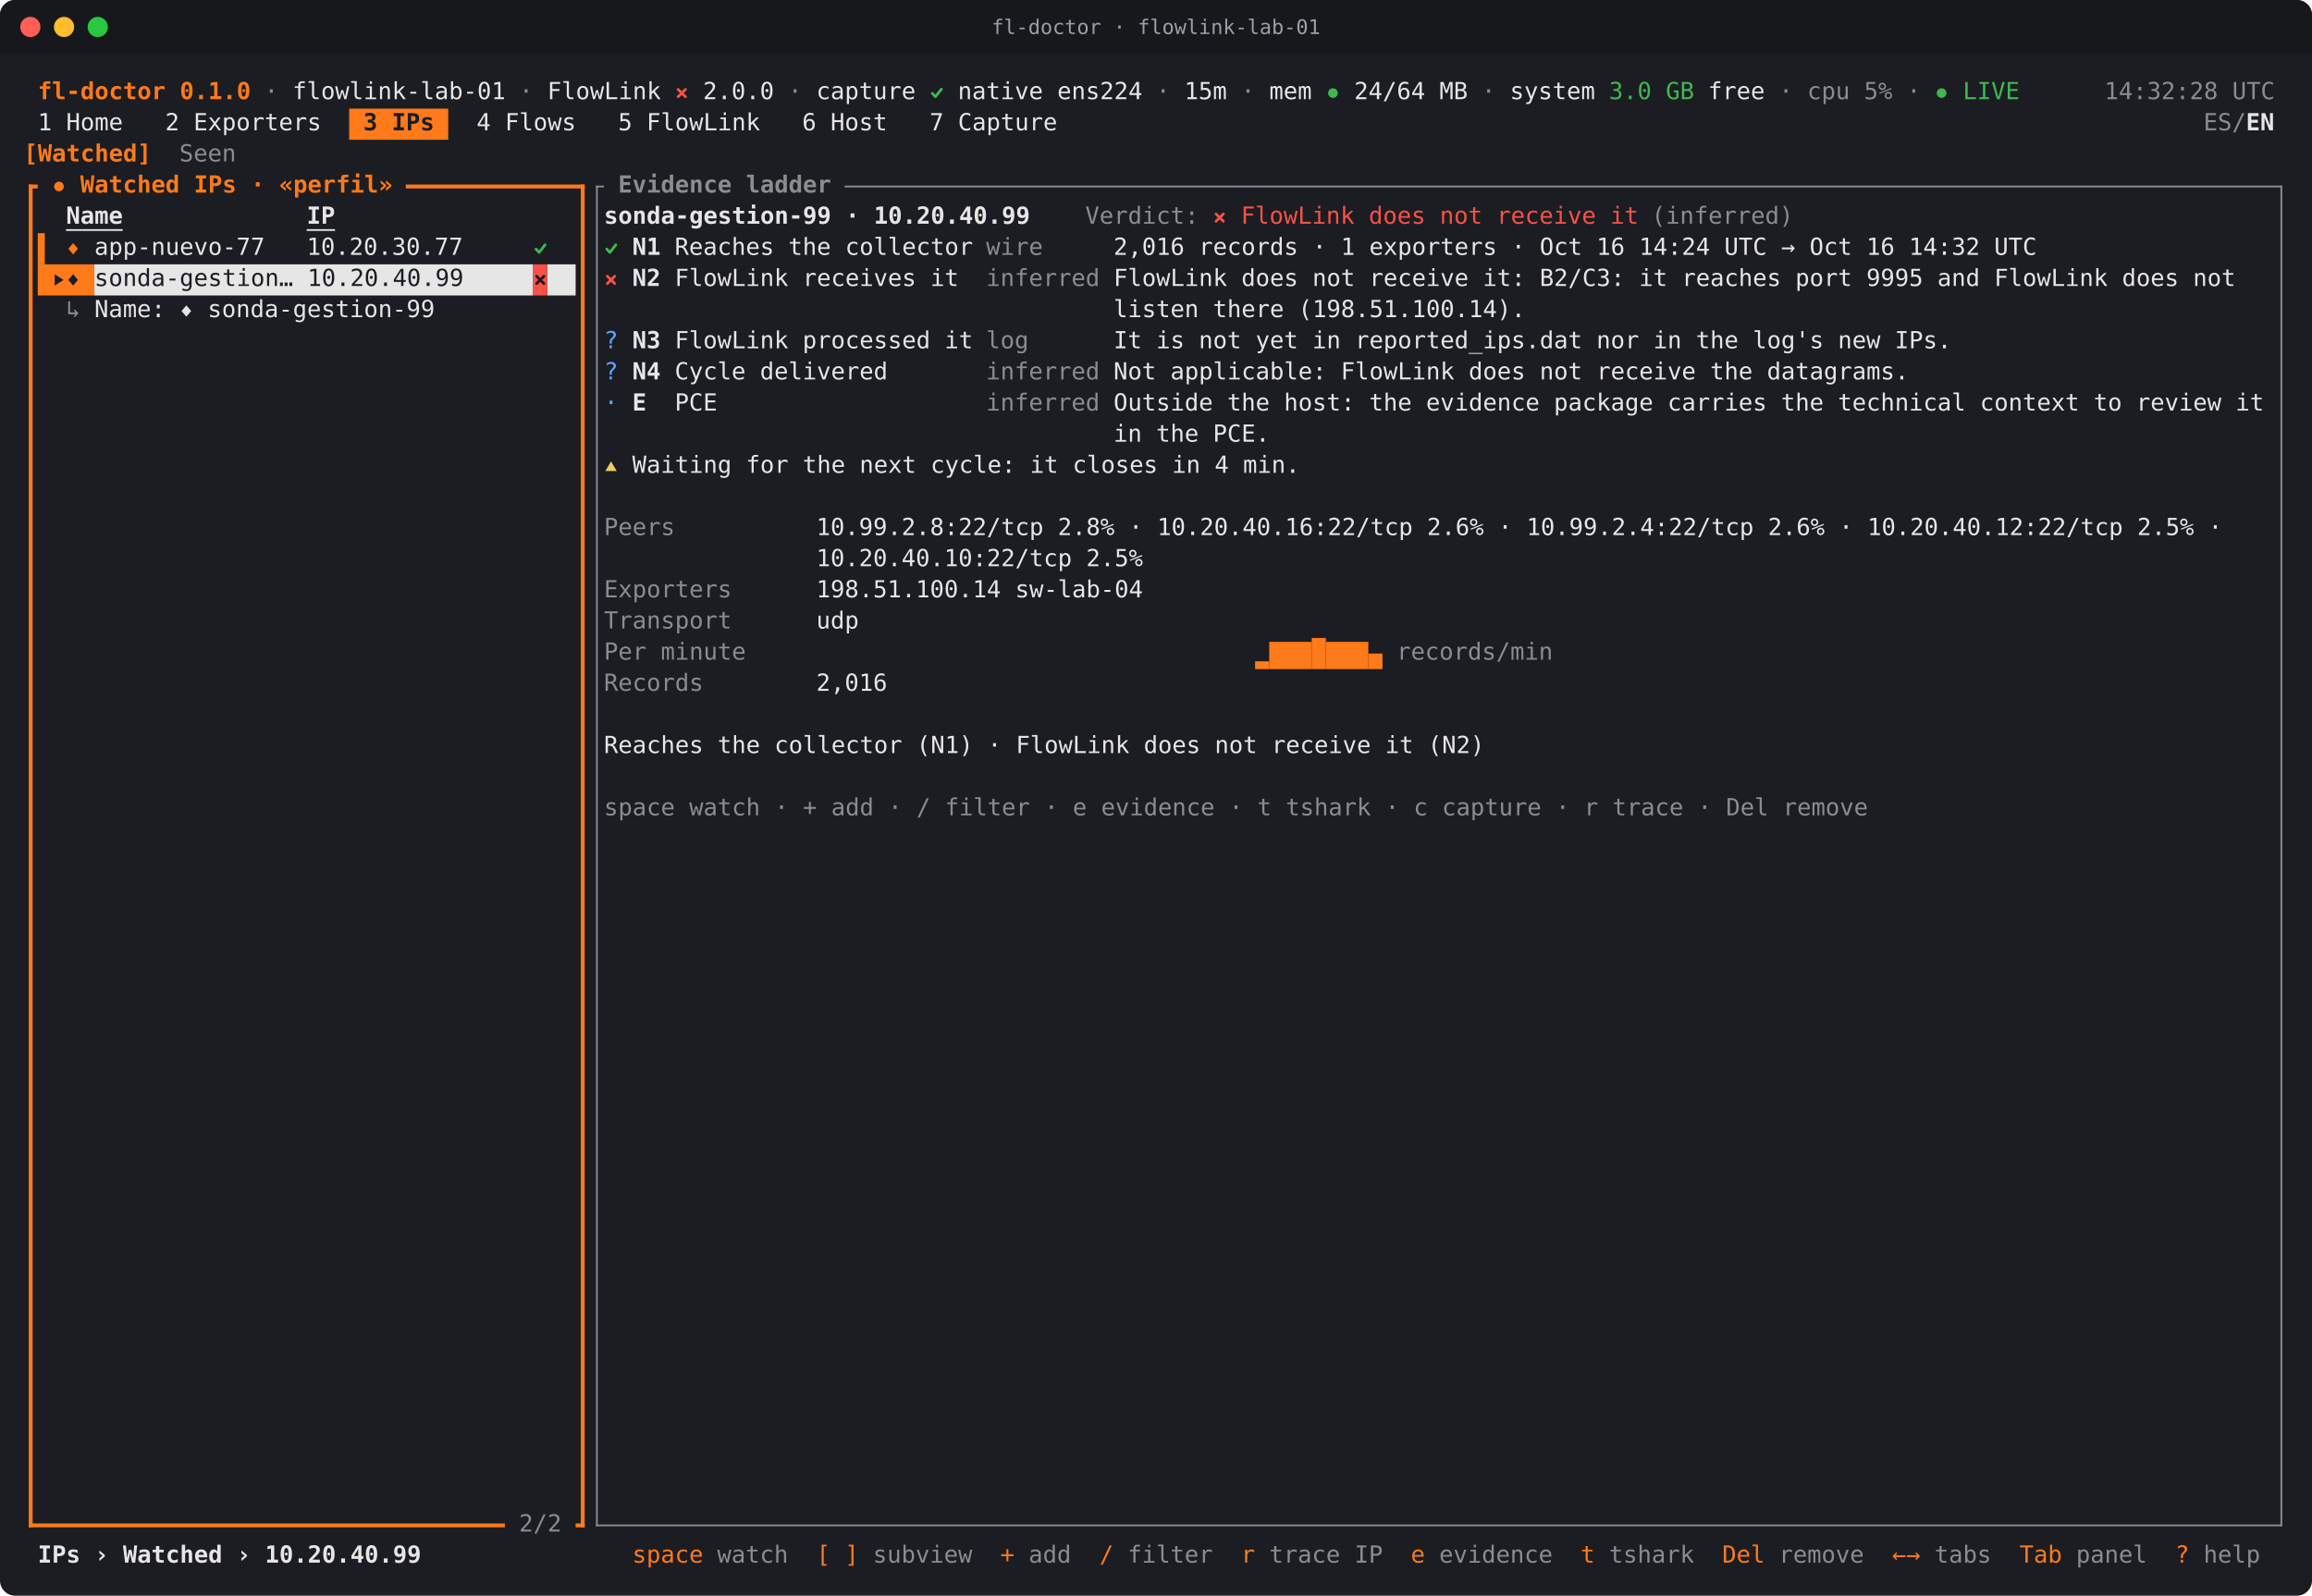
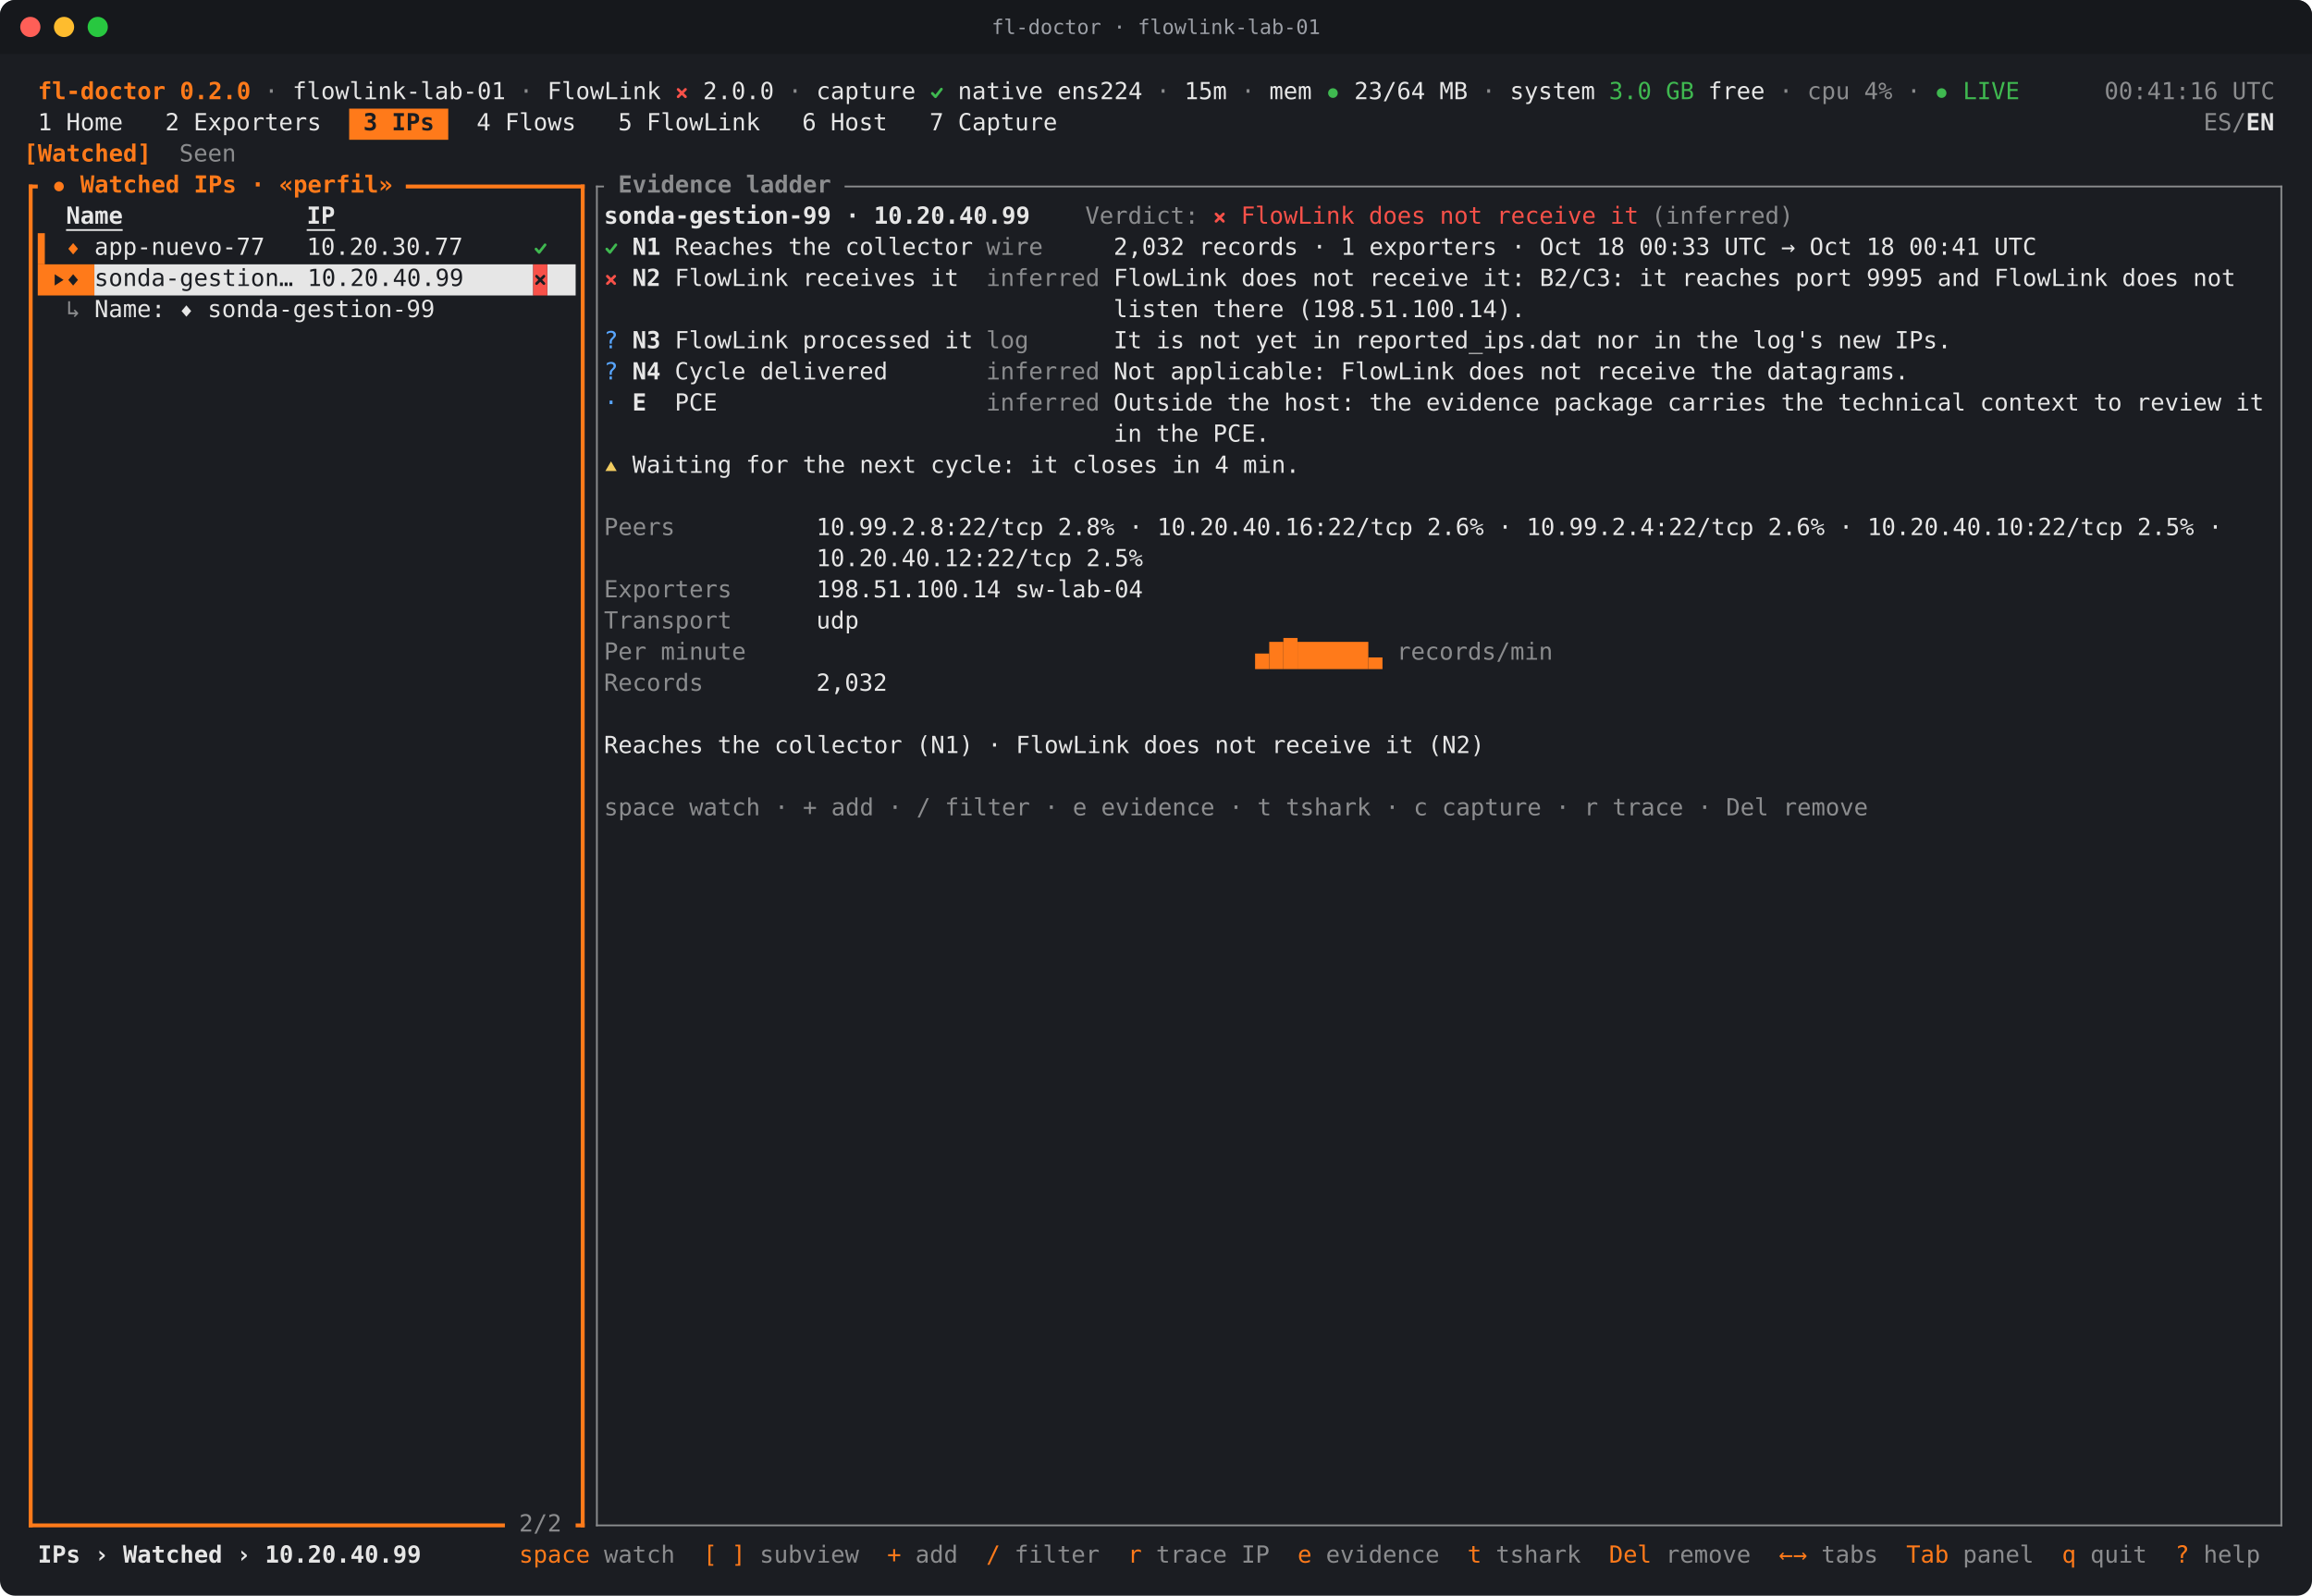
<svg xmlns="http://www.w3.org/2000/svg" role="img" viewBox="0 0 1372 947.04" width="1372" height="947.04" aria-label="fl-doctor · flowlink-lab-01">
  <style>text{font-family:'JetBrains Mono','Cascadia Mono','SF Mono',Menlo,'DejaVu Sans Mono','Liberation Mono',Consolas,monospace;font-size:14px;white-space:pre}.b{font-weight:700}.i{font-style:italic}.c0{fill:#ff7a1a}.c1{fill:#8b8c8e}.c2{fill:#e6e6e6}.c3{fill:#3fb950}.c4{fill:#1b1d22}.c5{fill:#f85149}.c6{fill:#58a6ff}</style>
  <rect width="1372" height="947.04" rx="9" fill="#1b1d22" />
  <path d="M0 9a9 9 0 0 1 9-9h1354a9 9 0 0 1 9 9v23H0z" fill="#16181c" />
  <circle cx="18" cy="16" r="6" fill="#ff5f57" />
  <circle cx="38" cy="16" r="6" fill="#febc2e" />
  <circle cx="58" cy="16" r="6" fill="#28c840" />
  <text x="686" y="20.2" text-anchor="middle" style="font-size:12px" fill="#c8ccd4" fill-opacity=".75">fl-doctor · flowlink-lab-01</text>
  <rect x="22.4" y="156.88" width="4.2" height="18.48" fill="#1b1d22" />
  <rect x="353.68" y="110.16" width="1.05" height="795.69" fill="#8b8c8e" />
  <rect x="353.68" y="110.16" width="4.72" height="1.05" fill="#8b8c8e" />
  <rect x="353.68" y="904.79" width="1000.65" height="1.05" fill="#8b8c8e" />
  <rect x="501.2" y="110.16" width="853.12" height="1.05" fill="#8b8c8e" />
  <rect x="1353.28" y="110.16" width="1.05" height="795.69" fill="#8b8c8e" />
  <rect x="56" y="156.88" width="260.4" height="18.48" fill="#e6e6e6" />
  <rect x="324.8" y="156.88" width="16.8" height="18.48" fill="#e6e6e6" />
  <rect x="316.4" y="156.88" width="8.4" height="18.48" fill="#f85149" />
  <rect x="17.05" y="109.53" width="2.31" height="796.95" fill="#ff7a1a" />
  <rect x="17.05" y="109.53" width="5.35" height="2.31" fill="#ff7a1a" />
  <rect x="17.05" y="904.16" width="282.56" height="2.31" fill="#ff7a1a" />
  <rect x="22.4" y="138.4" width="4.2" height="18.48" fill="#ff7a1a" />
  <rect x="22.4" y="156.88" width="33.6" height="18.48" fill="#ff7a1a" />
  <rect x="207.2" y="64.48" width="58.8" height="18.48" fill="#ff7a1a" />
  <rect x="240.8" y="109.53" width="106.15" height="2.31" fill="#ff7a1a" />
  <rect x="341.6" y="904.16" width="5.35" height="2.31" fill="#ff7a1a" />
  <rect x="344.64" y="109.53" width="2.31" height="796.95" fill="#ff7a1a" />
-   <rect x="744.8" y="392.5" width="8.4" height="4.62" fill="#ff7a1a" />
-   <rect x="753.2" y="380.95" width="25.2" height="16.17" fill="#ff7a1a" />
-   <rect x="778.4" y="378.64" width="8.4" height="18.48" fill="#ff7a1a" />
-   <rect x="786.8" y="380.95" width="25.2" height="16.17" fill="#ff7a1a" />
-   <rect x="812" y="387.88" width="8.4" height="9.24" fill="#ff7a1a" />
+   <rect x="744.8" y="387.88" width="8.4" height="9.24" fill="#ff7a1a" />
+   <rect x="753.2" y="380.95" width="8.4" height="16.17" fill="#ff7a1a" />
+   <rect x="761.6" y="378.64" width="8.4" height="18.48" fill="#ff7a1a" />
+   <rect x="770" y="380.95" width="42" height="16.17" fill="#ff7a1a" />
+   <rect x="812" y="390.19" width="8.4" height="6.93" fill="#ff7a1a" />
  <path d="M402.42 53.06L406.78 57.42M406.78 53.06L402.42 57.42" fill="none" stroke="#f85149" stroke-width="1.6" stroke-linecap="round" />
  <path d="M553.28 55.41L555.13 57.42L558.66 52.89" fill="none" stroke="#3fb950" stroke-width="1.6" stroke-linecap="round" stroke-linejoin="round" />
  <circle cx="791" cy="55.24" r="2.86" fill="#3fb950" />
  <circle cx="1152.2" cy="55.24" r="2.86" fill="#3fb950" />
  <circle cx="35" cy="110.68" r="2.86" fill="#ff7a1a" />
  <path d="M721.62 126.98L725.98 131.34M725.98 126.98L721.62 131.34" fill="none" stroke="#f85149" stroke-width="1.6" stroke-linecap="round" />
  <path d="M43.4 144.28L46.26 147.64L43.4 151L40.54 147.64Z" fill="#ff7a1a" />
  <path d="M318.08 147.81L319.93 149.82L323.46 145.29" fill="none" stroke="#3fb950" stroke-width="1.6" stroke-linecap="round" stroke-linejoin="round" />
  <path d="M360.08 147.81L361.93 149.82L365.46 145.29" fill="none" stroke="#3fb950" stroke-width="1.6" stroke-linecap="round" stroke-linejoin="round" />
  <path d="M32.45 162.77L37.71 166.12L32.45 169.47Z" fill="#1b1d22" />
  <path d="M43.4 162.76L46.26 166.12L43.4 169.48L40.54 166.12Z" fill="#1b1d22" />
  <path d="M318.42 163.94L322.78 168.3M322.78 163.94L318.42 168.3" fill="none" stroke="#1b1d22" stroke-width="1.6" stroke-linecap="round" />
  <path d="M360.42 163.94L364.78 168.3M364.78 163.94L360.42 168.3" fill="none" stroke="#f85149" stroke-width="1.6" stroke-linecap="round" />
  <path d="M110.6 181.24L113.46 184.6L110.6 187.96L107.74 184.6Z" fill="#e6e6e6" />
  <path d="M362.6 273.81L365.95 279.55L359.25 279.55Z" fill="#f2cc60" />
-   <text class="c0 b" x="22.4" y="58.86" textLength="126" lengthAdjust="spacing" xml:space="preserve">fl-doctor 0.1.0</text>
+   <text class="c0 b" x="22.4" y="58.86" textLength="126" lengthAdjust="spacing" xml:space="preserve">fl-doctor 0.2.0</text>
  <text class="c1" x="156.8" y="58.86" textLength="8.4" lengthAdjust="spacing" xml:space="preserve">·</text>
  <text class="c2" x="173.6" y="58.86" textLength="126" lengthAdjust="spacing" xml:space="preserve">flowlink-lab-01</text>
  <text class="c1" x="308" y="58.86" textLength="8.4" lengthAdjust="spacing" xml:space="preserve">·</text>
  <text class="c2" x="324.8" y="58.86" textLength="67.2" lengthAdjust="spacing" xml:space="preserve">FlowLink</text>
  <text class="c2" x="417.2" y="58.86" textLength="42" lengthAdjust="spacing" xml:space="preserve">2.0.0</text>
  <text class="c1" x="467.6" y="58.86" textLength="8.4" lengthAdjust="spacing" xml:space="preserve">·</text>
  <text class="c2" x="484.4" y="58.86" textLength="58.8" lengthAdjust="spacing" xml:space="preserve">capture</text>
  <text class="c2" x="568.4" y="58.86" textLength="109.2" lengthAdjust="spacing" xml:space="preserve">native ens224</text>
  <text class="c1" x="686" y="58.86" textLength="8.4" lengthAdjust="spacing" xml:space="preserve">·</text>
  <text class="c2" x="702.8" y="58.86" textLength="25.2" lengthAdjust="spacing" xml:space="preserve">15m</text>
  <text class="c1" x="736.4" y="58.86" textLength="8.4" lengthAdjust="spacing" xml:space="preserve">·</text>
  <text class="c2" x="753.2" y="58.86" textLength="25.2" lengthAdjust="spacing" xml:space="preserve">mem</text>
-   <text class="c2" x="803.6" y="58.86" textLength="67.2" lengthAdjust="spacing" xml:space="preserve">24/64 MB</text>
+   <text class="c2" x="803.6" y="58.86" textLength="67.2" lengthAdjust="spacing" xml:space="preserve">23/64 MB</text>
  <text class="c1" x="879.2" y="58.86" textLength="8.4" lengthAdjust="spacing" xml:space="preserve">·</text>
  <text class="c2" x="896" y="58.86" textLength="50.4" lengthAdjust="spacing" xml:space="preserve">system</text>
  <text class="c3" x="954.8" y="58.86" textLength="50.4" lengthAdjust="spacing" xml:space="preserve">3.0 GB</text>
  <text class="c2" x="1013.6" y="58.86" textLength="33.6" lengthAdjust="spacing" xml:space="preserve">free</text>
-   <text class="c1" x="1055.6" y="58.86" textLength="84" lengthAdjust="spacing" xml:space="preserve">· cpu 5% ·</text>
+   <text class="c1" x="1055.6" y="58.86" textLength="84" lengthAdjust="spacing" xml:space="preserve">· cpu 4% ·</text>
  <text class="c3" x="1164.8" y="58.86" textLength="33.6" lengthAdjust="spacing" xml:space="preserve">LIVE</text>
-   <text class="c1" x="1248.8" y="58.86" textLength="100.8" lengthAdjust="spacing" xml:space="preserve">14:32:28 UTC</text>
+   <text class="c1" x="1248.8" y="58.86" textLength="100.8" lengthAdjust="spacing" xml:space="preserve">00:41:16 UTC</text>
  <text class="c2" x="22.4" y="77.34" textLength="50.4" lengthAdjust="spacing" xml:space="preserve">1 Home</text>
  <text class="c2" x="98" y="77.34" textLength="92.4" lengthAdjust="spacing" xml:space="preserve">2 Exporters</text>
  <text class="c4 b" x="215.6" y="77.34" textLength="42" lengthAdjust="spacing" xml:space="preserve">3 IPs</text>
  <text class="c2" x="282.8" y="77.34" textLength="58.8" lengthAdjust="spacing" xml:space="preserve">4 Flows</text>
  <text class="c2" x="366.8" y="77.34" textLength="84" lengthAdjust="spacing" xml:space="preserve">5 FlowLink</text>
  <text class="c2" x="476" y="77.34" textLength="50.4" lengthAdjust="spacing" xml:space="preserve">6 Host</text>
  <text class="c2" x="551.6" y="77.34" textLength="75.6" lengthAdjust="spacing" xml:space="preserve">7 Capture</text>
  <text class="c1" x="1307.6" y="77.34" textLength="25.2" lengthAdjust="spacing" xml:space="preserve">ES/</text>
  <text class="c2 b" x="1332.8" y="77.34" textLength="16.8" lengthAdjust="spacing" xml:space="preserve">EN</text>
  <text class="c0 b" x="14" y="95.82" textLength="75.6" lengthAdjust="spacing" xml:space="preserve">[Watched]</text>
  <text class="c1" x="106.4" y="95.82" textLength="33.6" lengthAdjust="spacing" xml:space="preserve">Seen</text>
  <text class="c0 b" x="47.6" y="114.3" textLength="184.8" lengthAdjust="spacing" xml:space="preserve">Watched IPs · «perfil»</text>
  <text class="c1 b" x="366.8" y="114.3" textLength="126" lengthAdjust="spacing" xml:space="preserve">Evidence ladder</text>
  <text class="c2 b" x="39.2" y="132.78" textLength="33.6" lengthAdjust="spacing" xml:space="preserve">Name</text>
  <rect x="39.2" y="136" width="33.6" height="1.05" fill="#e6e6e6" />
  <text class="c2 b" x="182" y="132.78" textLength="16.8" lengthAdjust="spacing" xml:space="preserve">IP</text>
  <rect x="182" y="136" width="16.8" height="1.05" fill="#e6e6e6" />
  <text class="c2 b" x="358.4" y="132.78" textLength="252" lengthAdjust="spacing" xml:space="preserve">sonda-gestion-99 · 10.20.40.99</text>
  <text class="c1" x="644" y="132.78" textLength="67.2" lengthAdjust="spacing" xml:space="preserve">Verdict:</text>
  <text class="c5" x="736.4" y="132.78" textLength="235.2" lengthAdjust="spacing" xml:space="preserve">FlowLink does not receive it</text>
  <text class="c1" x="980" y="132.78" textLength="84" lengthAdjust="spacing" xml:space="preserve">(inferred)</text>
  <text class="c2" x="56" y="151.26" textLength="100.8" lengthAdjust="spacing" xml:space="preserve">app-nuevo-77</text>
  <text class="c2" x="182" y="151.26" textLength="92.4" lengthAdjust="spacing" xml:space="preserve">10.20.30.77</text>
  <text class="c2 b" x="375.2" y="151.26" textLength="16.8" lengthAdjust="spacing" xml:space="preserve">N1</text>
  <text class="c2" x="400.4" y="151.26" textLength="176.4" lengthAdjust="spacing" xml:space="preserve">Reaches the collector</text>
  <text class="c1" x="585.2" y="151.26" textLength="33.6" lengthAdjust="spacing" xml:space="preserve">wire</text>
-   <text class="c2" x="660.8" y="151.26" textLength="546" lengthAdjust="spacing" xml:space="preserve">2,016 records · 1 exporters · Oct 16 14:24 UTC → Oct 16 14:32 UTC</text>
+   <text class="c2" x="660.8" y="151.26" textLength="546" lengthAdjust="spacing" xml:space="preserve">2,032 records · 1 exporters · Oct 18 00:33 UTC → Oct 18 00:41 UTC</text>
  <text class="c4" x="56" y="169.74" textLength="218.4" lengthAdjust="spacing" xml:space="preserve">sonda-gestion… 10.20.40.99</text>
  <text class="c2 b" x="375.2" y="169.74" textLength="16.8" lengthAdjust="spacing" xml:space="preserve">N2</text>
  <text class="c2" x="400.4" y="169.74" textLength="168" lengthAdjust="spacing" xml:space="preserve">FlowLink receives it</text>
  <text class="c1" x="585.2" y="169.74" textLength="67.2" lengthAdjust="spacing" xml:space="preserve">inferred</text>
  <text class="c2" x="660.8" y="169.74" textLength="663.6" lengthAdjust="spacing" xml:space="preserve">FlowLink does not receive it: B2/C3: it reaches port 9995 and FlowLink does not</text>
  <text class="c1" x="39.2" y="188.22" textLength="8.4" lengthAdjust="spacing" xml:space="preserve">↳</text>
  <text class="c2" x="56" y="188.22" textLength="42" lengthAdjust="spacing" xml:space="preserve">Name:</text>
  <text class="c2" x="123.2" y="188.22" textLength="134.4" lengthAdjust="spacing" xml:space="preserve">sonda-gestion-99</text>
  <text class="c2" x="660.8" y="188.22" textLength="243.6" lengthAdjust="spacing" xml:space="preserve">listen there (198.51.100.14).</text>
  <text class="c6" x="358.4" y="206.7" textLength="8.4" lengthAdjust="spacing" xml:space="preserve">?</text>
  <text class="c2 b" x="375.2" y="206.7" textLength="16.8" lengthAdjust="spacing" xml:space="preserve">N3</text>
  <text class="c2" x="400.4" y="206.7" textLength="176.4" lengthAdjust="spacing" xml:space="preserve">FlowLink processed it</text>
  <text class="c1" x="585.2" y="206.7" textLength="25.2" lengthAdjust="spacing" xml:space="preserve">log</text>
  <text class="c2" x="660.8" y="206.7" textLength="495.6" lengthAdjust="spacing" xml:space="preserve">It is not yet in reported_ips.dat nor in the log's new IPs.</text>
  <text class="c6" x="358.4" y="225.18" textLength="8.4" lengthAdjust="spacing" xml:space="preserve">?</text>
  <text class="c2 b" x="375.2" y="225.18" textLength="16.8" lengthAdjust="spacing" xml:space="preserve">N4</text>
  <text class="c2" x="400.4" y="225.18" textLength="126" lengthAdjust="spacing" xml:space="preserve">Cycle delivered</text>
  <text class="c1" x="585.2" y="225.18" textLength="67.2" lengthAdjust="spacing" xml:space="preserve">inferred</text>
  <text class="c2" x="660.8" y="225.18" textLength="470.4" lengthAdjust="spacing" xml:space="preserve">Not applicable: FlowLink does not receive the datagrams.</text>
  <text class="c6" x="358.4" y="243.66" textLength="8.4" lengthAdjust="spacing" xml:space="preserve">·</text>
  <text class="c2 b" x="375.2" y="243.66" textLength="8.4" lengthAdjust="spacing" xml:space="preserve">E</text>
  <text class="c2" x="400.4" y="243.66" textLength="25.2" lengthAdjust="spacing" xml:space="preserve">PCE</text>
  <text class="c1" x="585.2" y="243.66" textLength="67.2" lengthAdjust="spacing" xml:space="preserve">inferred</text>
  <text class="c2" x="660.8" y="243.66" textLength="680.4" lengthAdjust="spacing" xml:space="preserve">Outside the host: the evidence package carries the technical context to review it</text>
  <text class="c2" x="660.8" y="262.14" textLength="92.4" lengthAdjust="spacing" xml:space="preserve">in the PCE.</text>
  <text class="c2" x="375.2" y="280.62" textLength="394.8" lengthAdjust="spacing" xml:space="preserve">Waiting for the next cycle: it closes in 4 min.</text>
  <text class="c1" x="358.4" y="317.58" textLength="42" lengthAdjust="spacing" xml:space="preserve">Peers</text>
-   <text class="c2" x="484.4" y="317.58" textLength="831.6" lengthAdjust="spacing" xml:space="preserve">10.99.2.8:22/tcp 2.8% · 10.20.40.16:22/tcp 2.6% · 10.99.2.4:22/tcp 2.6% · 10.20.40.12:22/tcp 2.5% ·</text>
-   <text class="c2" x="484.4" y="336.06" textLength="193.2" lengthAdjust="spacing" xml:space="preserve">10.20.40.10:22/tcp 2.5%</text>
+   <text class="c2" x="484.4" y="317.58" textLength="831.6" lengthAdjust="spacing" xml:space="preserve">10.99.2.8:22/tcp 2.8% · 10.20.40.16:22/tcp 2.6% · 10.99.2.4:22/tcp 2.6% · 10.20.40.10:22/tcp 2.5% ·</text>
+   <text class="c2" x="484.4" y="336.06" textLength="193.2" lengthAdjust="spacing" xml:space="preserve">10.20.40.12:22/tcp 2.5%</text>
  <text class="c1" x="358.4" y="354.54" textLength="75.6" lengthAdjust="spacing" xml:space="preserve">Exporters</text>
  <text class="c2" x="484.4" y="354.54" textLength="193.2" lengthAdjust="spacing" xml:space="preserve">198.51.100.14 sw-lab-04</text>
  <text class="c1" x="358.4" y="373.02" textLength="75.6" lengthAdjust="spacing" xml:space="preserve">Transport</text>
  <text class="c2" x="484.4" y="373.02" textLength="25.2" lengthAdjust="spacing" xml:space="preserve">udp</text>
  <text class="c1" x="358.4" y="391.5" textLength="84" lengthAdjust="spacing" xml:space="preserve">Per minute</text>
  <text class="c1" x="828.8" y="391.5" textLength="92.4" lengthAdjust="spacing" xml:space="preserve">records/min</text>
  <text class="c1" x="358.4" y="409.98" textLength="58.8" lengthAdjust="spacing" xml:space="preserve">Records</text>
-   <text class="c2" x="484.4" y="409.98" textLength="42" lengthAdjust="spacing" xml:space="preserve">2,016</text>
+   <text class="c2" x="484.4" y="409.98" textLength="42" lengthAdjust="spacing" xml:space="preserve">2,032</text>
  <text class="c2" x="358.4" y="446.94" textLength="520.8" lengthAdjust="spacing" xml:space="preserve">Reaches the collector (N1) · FlowLink does not receive it (N2)</text>
  <text class="c1" x="358.4" y="483.9" textLength="747.6" lengthAdjust="spacing" xml:space="preserve">space watch · + add · / filter · e evidence · t tshark · c capture · r trace · Del remove</text>
  <text class="c1" x="308" y="908.94" textLength="25.2" lengthAdjust="spacing" xml:space="preserve">2/2</text>
  <text class="c2 b" x="22.4" y="927.42" textLength="226.8" lengthAdjust="spacing" xml:space="preserve">IPs › Watched › 10.20.40.99</text>
-   <text class="c0" x="375.2" y="927.42" textLength="42" lengthAdjust="spacing" xml:space="preserve">space</text>
-   <text class="c1" x="425.6" y="927.42" textLength="42" lengthAdjust="spacing" xml:space="preserve">watch</text>
-   <text class="c0" x="484.4" y="927.42" textLength="25.2" lengthAdjust="spacing" xml:space="preserve">[ ]</text>
-   <text class="c1" x="518" y="927.42" textLength="58.8" lengthAdjust="spacing" xml:space="preserve">subview</text>
-   <text class="c0" x="593.6" y="927.42" textLength="8.4" lengthAdjust="spacing" xml:space="preserve">+</text>
-   <text class="c1" x="610.4" y="927.42" textLength="25.2" lengthAdjust="spacing" xml:space="preserve">add</text>
-   <text class="c0" x="652.4" y="927.42" textLength="8.4" lengthAdjust="spacing" xml:space="preserve">/</text>
-   <text class="c1" x="669.2" y="927.42" textLength="50.4" lengthAdjust="spacing" xml:space="preserve">filter</text>
-   <text class="c0" x="736.4" y="927.42" textLength="8.4" lengthAdjust="spacing" xml:space="preserve">r</text>
-   <text class="c1" x="753.2" y="927.42" textLength="67.2" lengthAdjust="spacing" xml:space="preserve">trace IP</text>
-   <text class="c0" x="837.2" y="927.42" textLength="8.4" lengthAdjust="spacing" xml:space="preserve">e</text>
-   <text class="c1" x="854" y="927.42" textLength="67.2" lengthAdjust="spacing" xml:space="preserve">evidence</text>
-   <text class="c0" x="938" y="927.42" textLength="8.4" lengthAdjust="spacing" xml:space="preserve">t</text>
-   <text class="c1" x="954.8" y="927.42" textLength="50.4" lengthAdjust="spacing" xml:space="preserve">tshark</text>
-   <text class="c0" x="1022" y="927.42" textLength="25.2" lengthAdjust="spacing" xml:space="preserve">Del</text>
-   <text class="c1" x="1055.6" y="927.42" textLength="50.4" lengthAdjust="spacing" xml:space="preserve">remove</text>
-   <text class="c0" x="1122.8" y="927.42" textLength="16.8" lengthAdjust="spacing" xml:space="preserve">←→</text>
-   <text class="c1" x="1148" y="927.42" textLength="33.6" lengthAdjust="spacing" xml:space="preserve">tabs</text>
-   <text class="c0" x="1198.4" y="927.42" textLength="25.2" lengthAdjust="spacing" xml:space="preserve">Tab</text>
-   <text class="c1" x="1232" y="927.42" textLength="42" lengthAdjust="spacing" xml:space="preserve">panel</text>
+   <text class="c0" x="308" y="927.42" textLength="42" lengthAdjust="spacing" xml:space="preserve">space</text>
+   <text class="c1" x="358.4" y="927.42" textLength="42" lengthAdjust="spacing" xml:space="preserve">watch</text>
+   <text class="c0" x="417.2" y="927.42" textLength="25.2" lengthAdjust="spacing" xml:space="preserve">[ ]</text>
+   <text class="c1" x="450.8" y="927.42" textLength="58.8" lengthAdjust="spacing" xml:space="preserve">subview</text>
+   <text class="c0" x="526.4" y="927.42" textLength="8.4" lengthAdjust="spacing" xml:space="preserve">+</text>
+   <text class="c1" x="543.2" y="927.42" textLength="25.2" lengthAdjust="spacing" xml:space="preserve">add</text>
+   <text class="c0" x="585.2" y="927.42" textLength="8.4" lengthAdjust="spacing" xml:space="preserve">/</text>
+   <text class="c1" x="602" y="927.42" textLength="50.4" lengthAdjust="spacing" xml:space="preserve">filter</text>
+   <text class="c0" x="669.2" y="927.42" textLength="8.4" lengthAdjust="spacing" xml:space="preserve">r</text>
+   <text class="c1" x="686" y="927.42" textLength="67.2" lengthAdjust="spacing" xml:space="preserve">trace IP</text>
+   <text class="c0" x="770" y="927.42" textLength="8.4" lengthAdjust="spacing" xml:space="preserve">e</text>
+   <text class="c1" x="786.8" y="927.42" textLength="67.2" lengthAdjust="spacing" xml:space="preserve">evidence</text>
+   <text class="c0" x="870.8" y="927.42" textLength="8.4" lengthAdjust="spacing" xml:space="preserve">t</text>
+   <text class="c1" x="887.6" y="927.42" textLength="50.4" lengthAdjust="spacing" xml:space="preserve">tshark</text>
+   <text class="c0" x="954.8" y="927.42" textLength="25.2" lengthAdjust="spacing" xml:space="preserve">Del</text>
+   <text class="c1" x="988.4" y="927.42" textLength="50.4" lengthAdjust="spacing" xml:space="preserve">remove</text>
+   <text class="c0" x="1055.6" y="927.42" textLength="16.8" lengthAdjust="spacing" xml:space="preserve">←→</text>
+   <text class="c1" x="1080.8" y="927.42" textLength="33.6" lengthAdjust="spacing" xml:space="preserve">tabs</text>
+   <text class="c0" x="1131.2" y="927.42" textLength="25.2" lengthAdjust="spacing" xml:space="preserve">Tab</text>
+   <text class="c1" x="1164.8" y="927.42" textLength="42" lengthAdjust="spacing" xml:space="preserve">panel</text>
+   <text class="c0" x="1223.6" y="927.42" textLength="8.4" lengthAdjust="spacing" xml:space="preserve">q</text>
+   <text class="c1" x="1240.4" y="927.42" textLength="33.6" lengthAdjust="spacing" xml:space="preserve">quit</text>
  <text class="c0" x="1290.8" y="927.42" textLength="8.4" lengthAdjust="spacing" xml:space="preserve">?</text>
  <text class="c1" x="1307.6" y="927.42" textLength="33.6" lengthAdjust="spacing" xml:space="preserve">help</text>
</svg>
